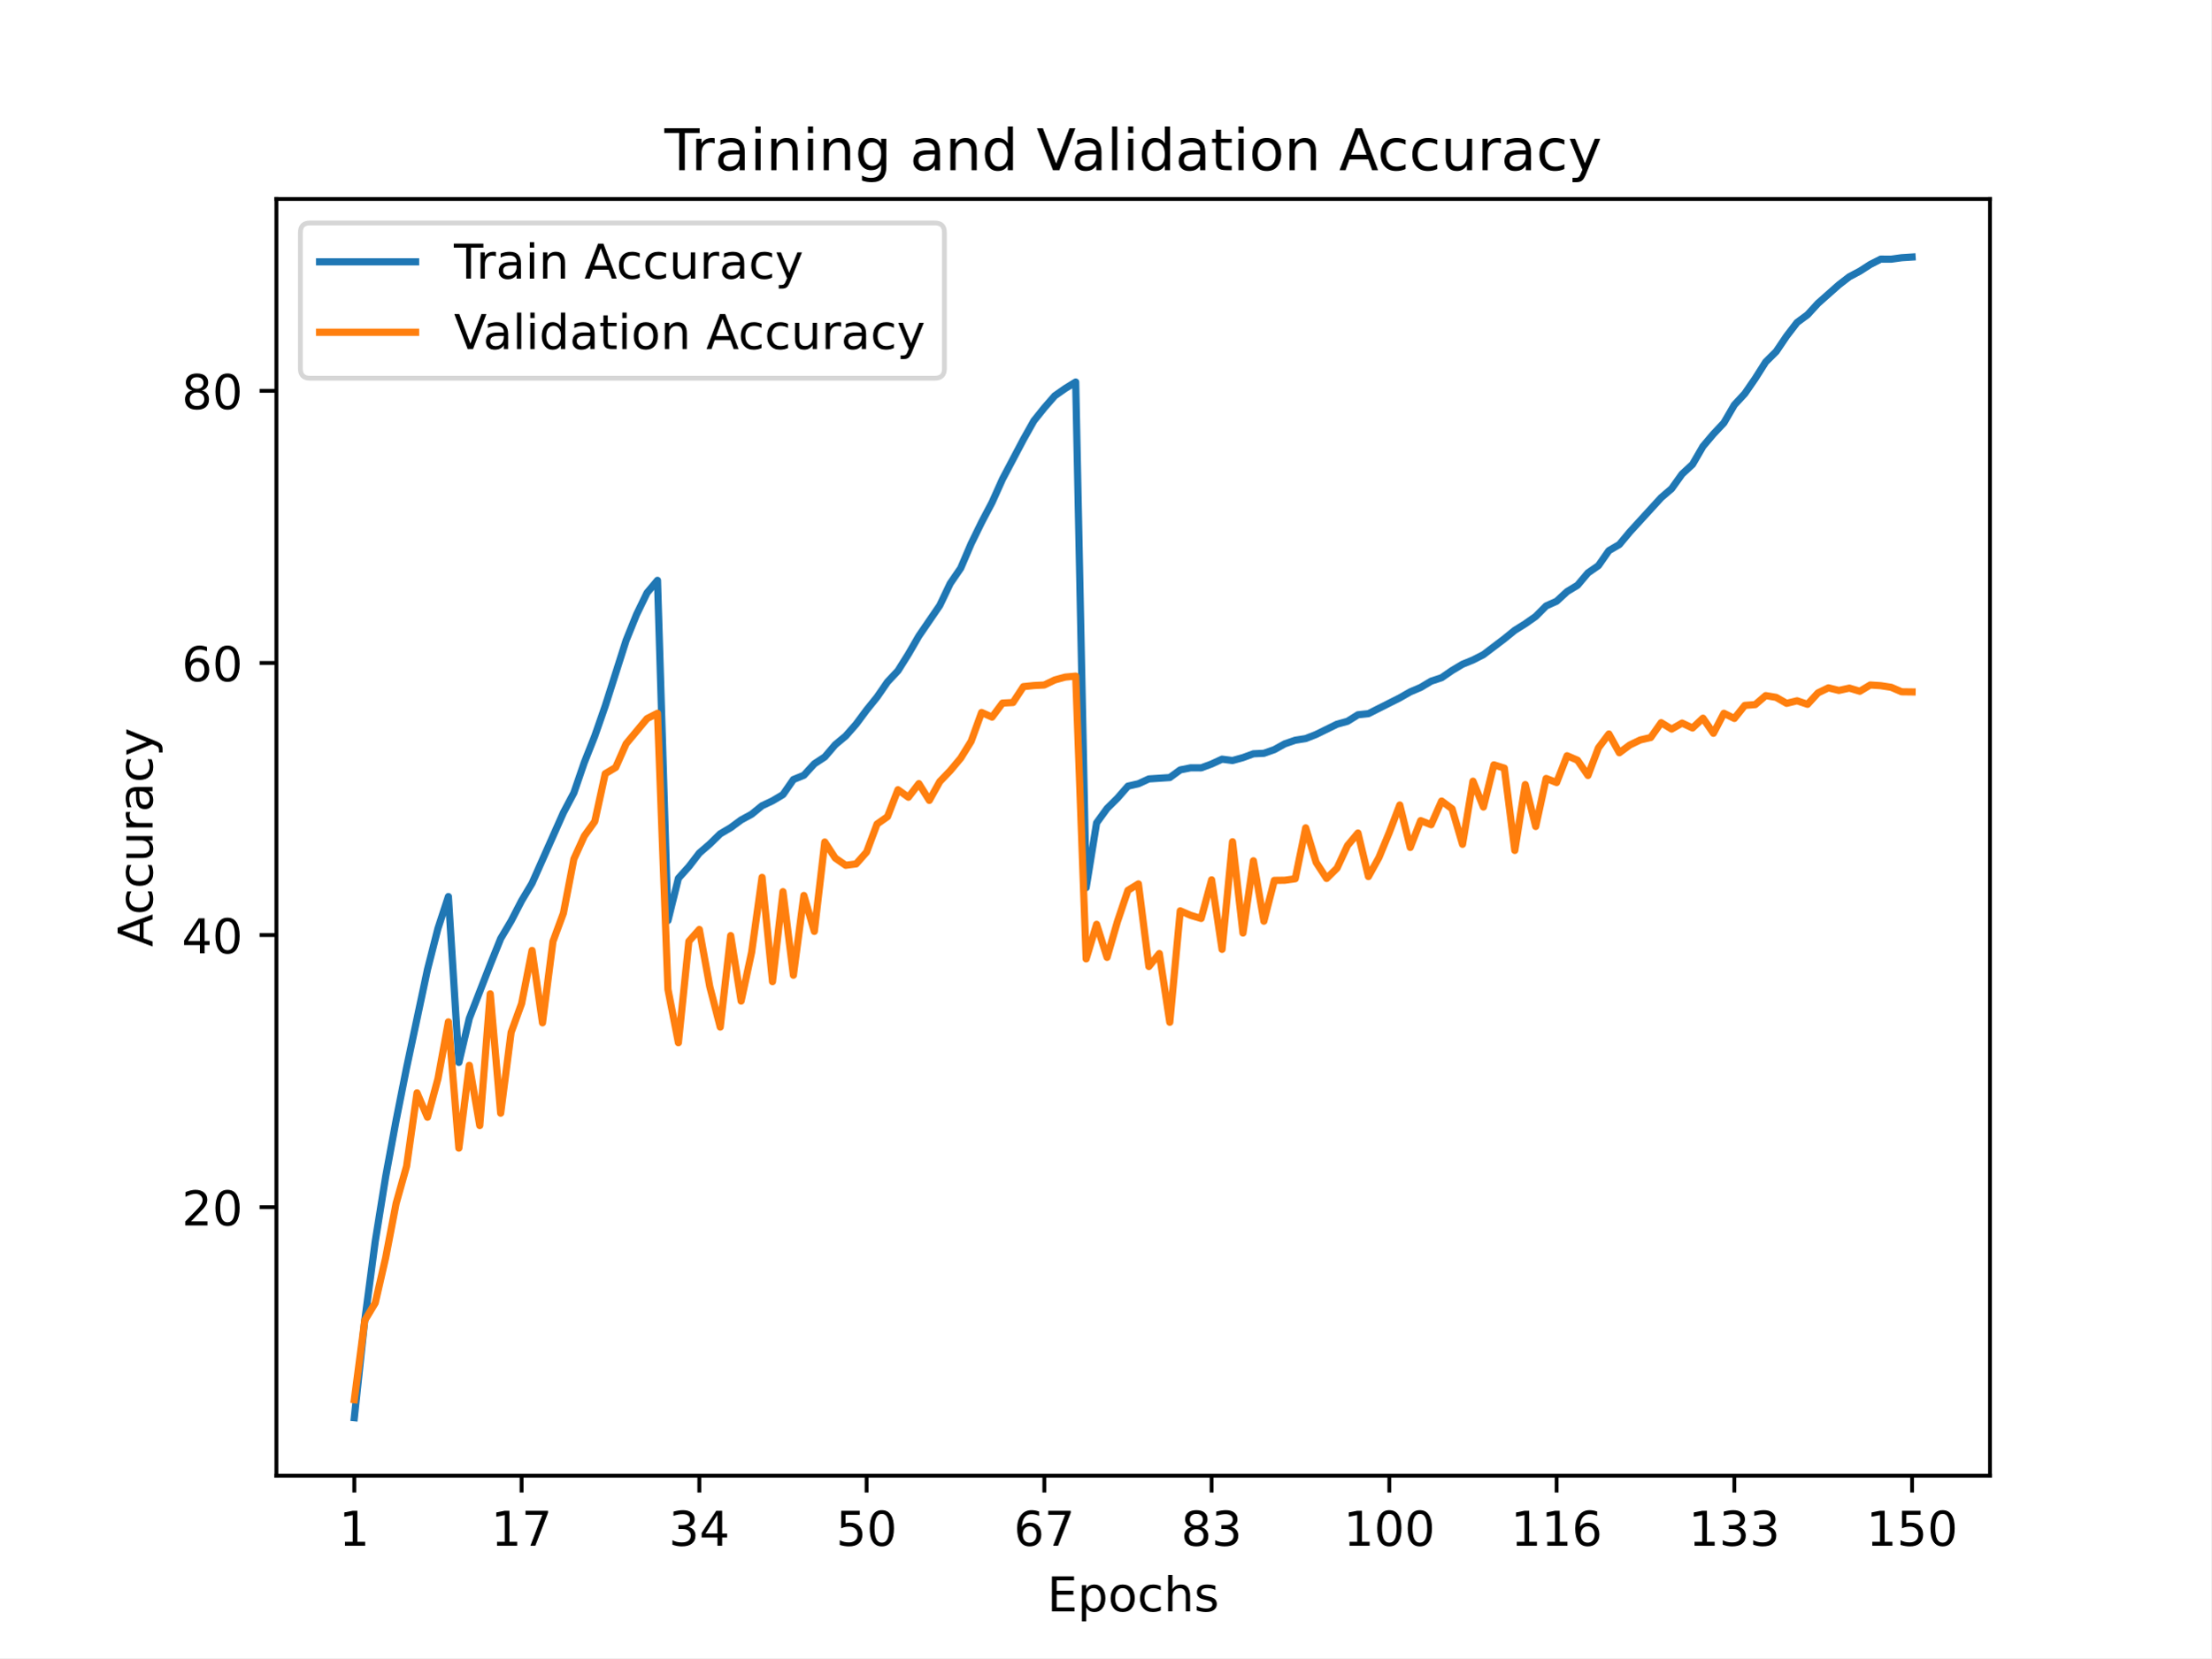
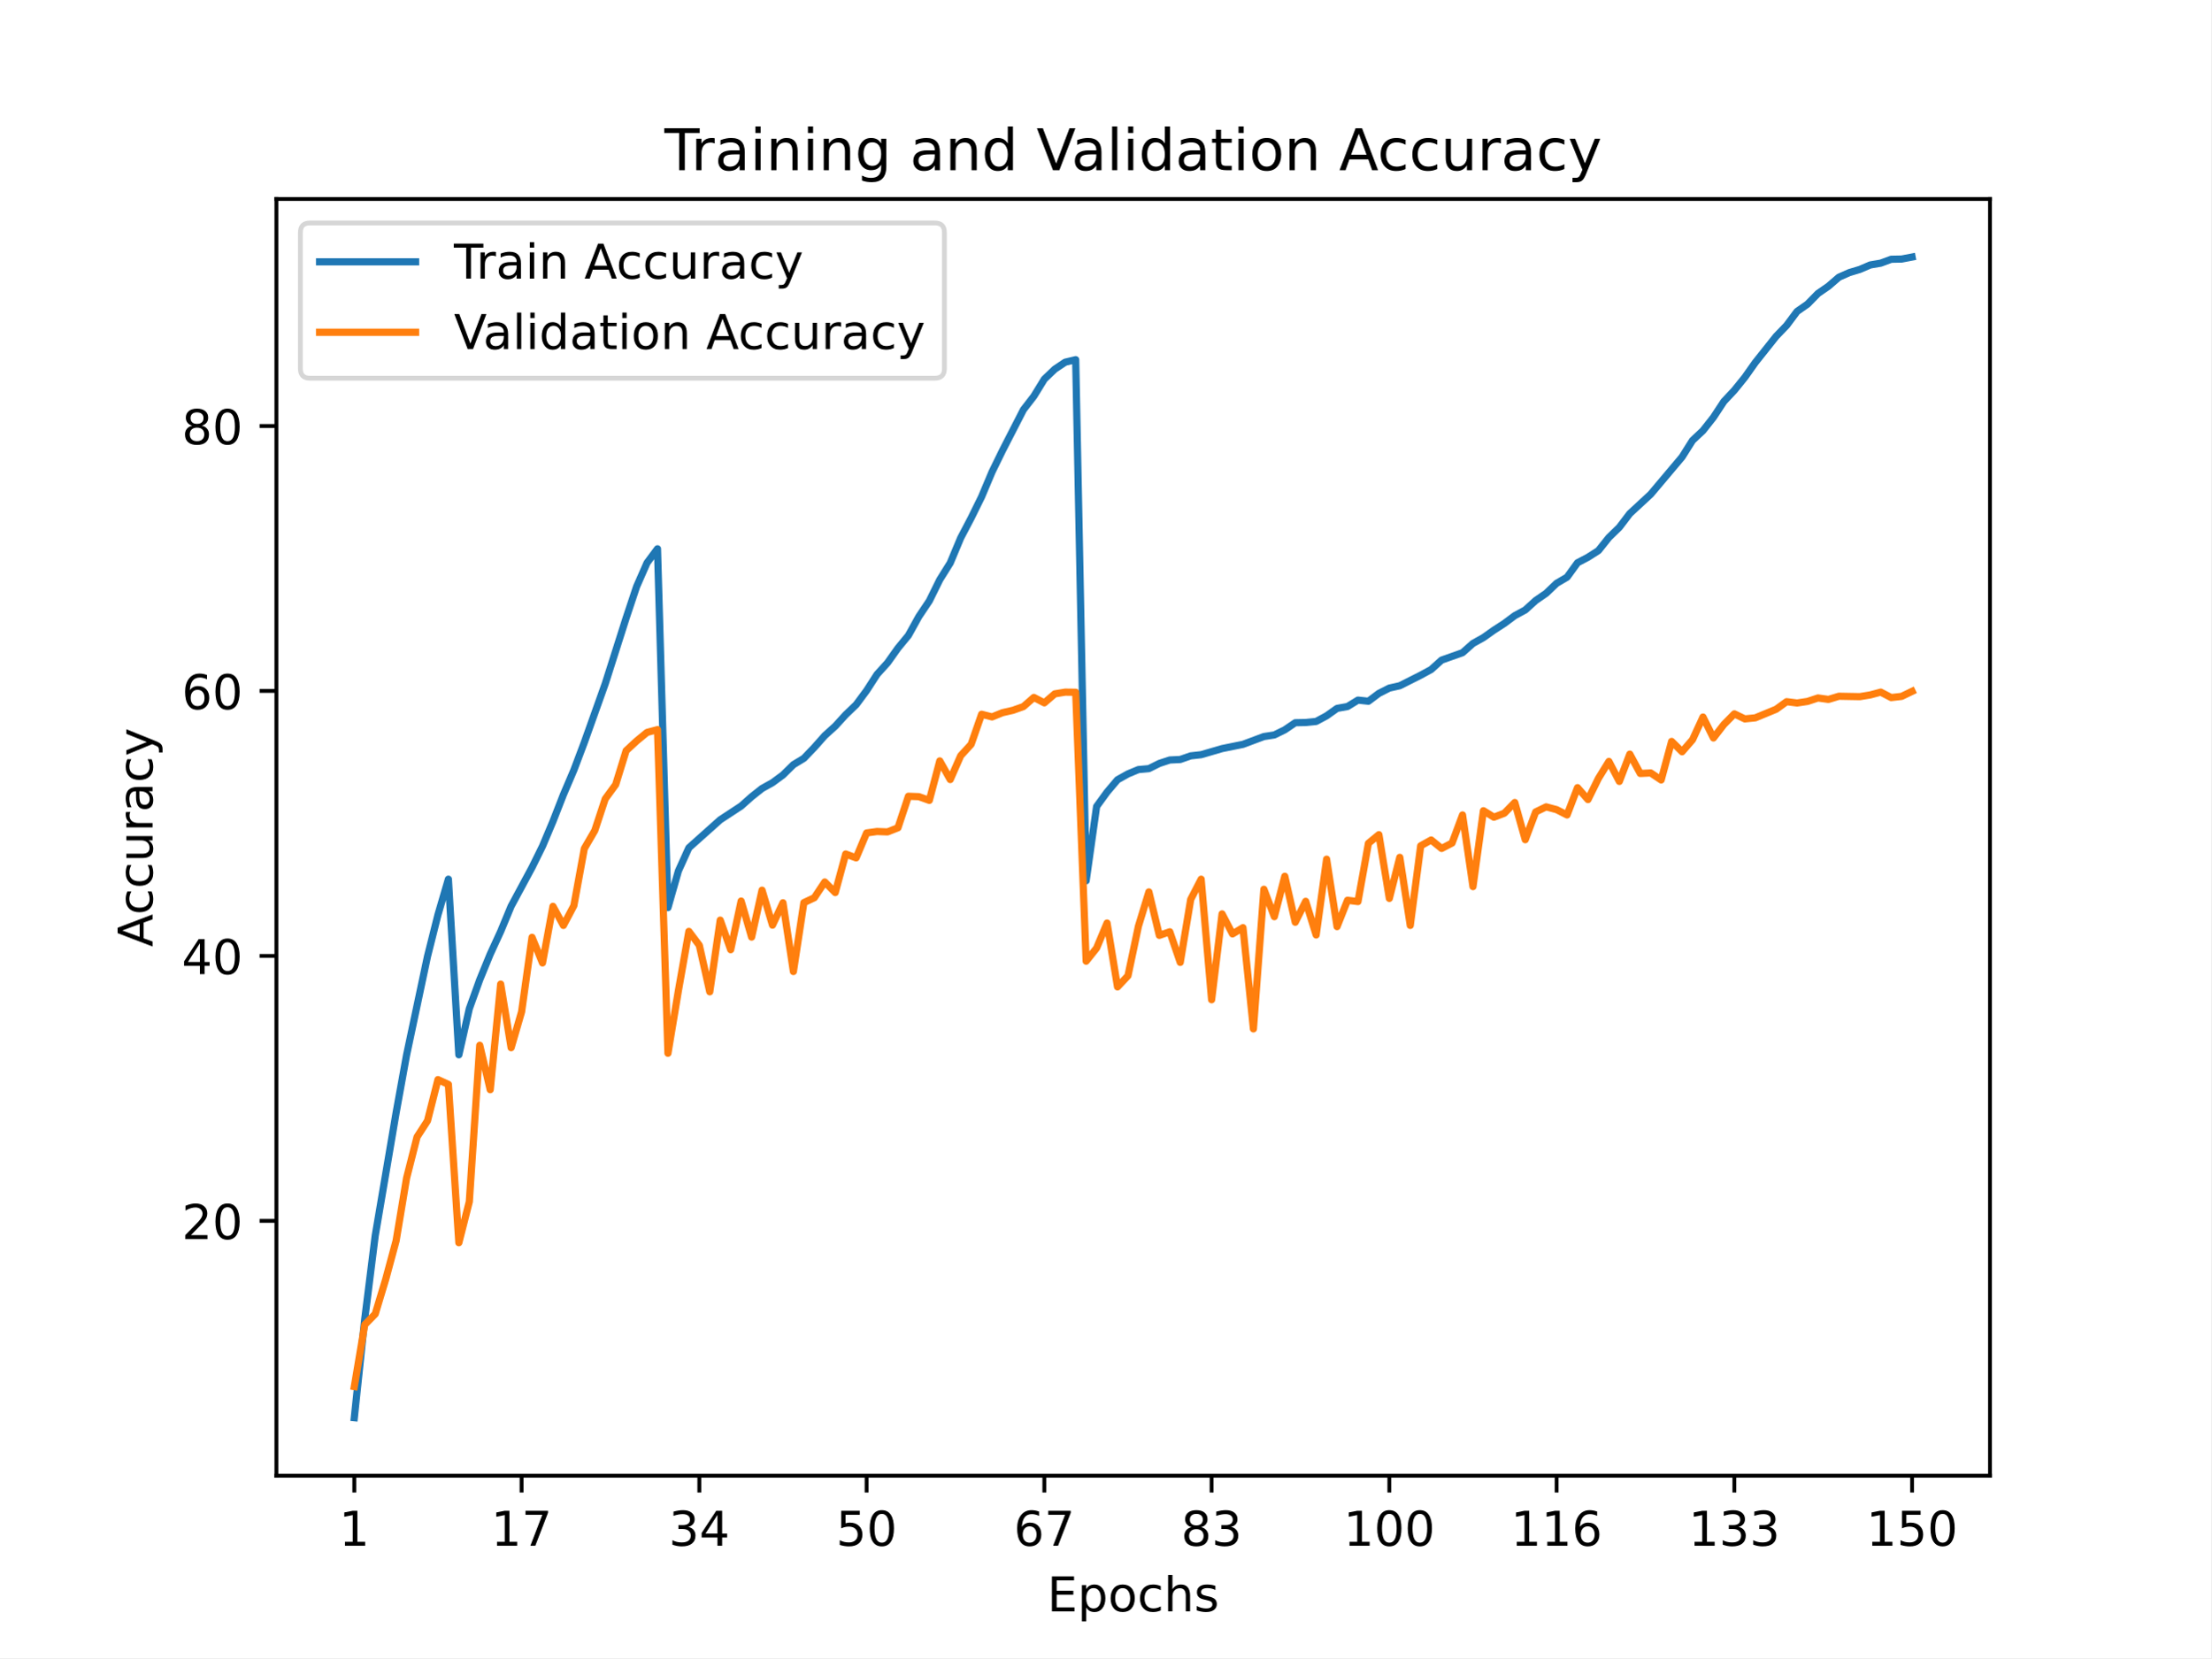
<svg xmlns="http://www.w3.org/2000/svg" xmlns:xlink="http://www.w3.org/1999/xlink" height="345.6pt" version="1.1" viewBox="0 0 460.8 345.6" width="460.8pt">
  <defs>
    <style type="text/css">*{stroke-linecap:butt;stroke-linejoin:round;}</style>
  </defs>
  <g id="figure_1">
    <g id="patch_1">
      <path d="M 0 345.6  L 460.8 345.6  L 460.8 0  L 0 0  z " style="fill:#ffffff;" />
    </g>
    <g id="axes_1">
      <g id="patch_2">
        <path d="M 57.6 307.584  L 414.72 307.584  L 414.72 41.472  L 57.6 41.472  z " style="fill:#ffffff;" />
      </g>
      <g id="matplotlib.axis_1">
        <g id="xtick_1">
          <g id="line2d_1">
            <defs>
-               <path d="M 0 0  L 0 3.5  " id="mef24070ea1" style="stroke:#000000;stroke-width:0.8;" />
+               <path d="M 0 0  L 0 3.5  " id="m34c722cada" style="stroke:#000000;stroke-width:0.8;" />
            </defs>
            <g>
-               <use style="stroke:#000000;stroke-width:0.8;" x="73.833" xlink:href="#mef24070ea1" y="307.584" />
+               <use style="stroke:#000000;stroke-width:0.8;" x="73.833" xlink:href="#m34c722cada" y="307.584" />
            </g>
          </g>
          <g id="text_1">
            <g transform="translate(70.65148 322.1824)scale(0.1 -0.1)">
              <defs>
                <path d="M 794 531  L 1825 531  L 1825 4091  L 703 3866  L 703 4441  L 1819 4666  L 2450 4666  L 2450 531  L 3481 531  L 3481 0  L 794 0  L 794 531  z " id="DejaVuSans-31" transform="scale(0.015625)" />
              </defs>
              <use xlink:href="#DejaVuSans-31" />
            </g>
          </g>
        </g>
        <g id="xtick_2">
          <g id="line2d_2">
            <g>
-               <use style="stroke:#000000;stroke-width:0.8;" x="108.695" xlink:href="#mef24070ea1" y="307.584" />
+               <use style="stroke:#000000;stroke-width:0.8;" x="108.695" xlink:href="#m34c722cada" y="307.584" />
            </g>
          </g>
          <g id="text_2">
            <g transform="translate(102.3325 322.1824)scale(0.1 -0.1)">
              <defs>
                <path d="M 525 4666  L 3525 4666  L 3525 4397  L 1831 0  L 1172 0  L 2766 4134  L 525 4134  L 525 4666  z " id="DejaVuSans-37" transform="scale(0.015625)" />
              </defs>
              <use xlink:href="#DejaVuSans-31" />
              <use x="63.623" xlink:href="#DejaVuSans-37" />
            </g>
          </g>
        </g>
        <g id="xtick_3">
          <g id="line2d_3">
            <g>
-               <use style="stroke:#000000;stroke-width:0.8;" x="145.736" xlink:href="#mef24070ea1" y="307.584" />
+               <use style="stroke:#000000;stroke-width:0.8;" x="145.736" xlink:href="#m34c722cada" y="307.584" />
            </g>
          </g>
          <g id="text_3">
            <g transform="translate(139.3736 322.1824)scale(0.1 -0.1)">
              <defs>
                <path d="M 2597 2516  Q 3050 2419 3304 2112  Q 3559 1806 3559 1356  Q 3559 666 3084 287  Q 2609 -91 1734 -91  Q 1441 -91 1130 -33  Q 819 25 488 141  L 488 750  Q 750 597 1062 519  Q 1375 441 1716 441  Q 2309 441 2620 675  Q 2931 909 2931 1356  Q 2931 1769 2642 2001  Q 2353 2234 1838 2234  L 1294 2234  L 1294 2753  L 1863 2753  Q 2328 2753 2575 2939  Q 2822 3125 2822 3475  Q 2822 3834 2567 4026  Q 2313 4219 1838 4219  Q 1578 4219 1281 4162  Q 984 4106 628 3988  L 628 4550  Q 988 4650 1302 4700  Q 1616 4750 1894 4750  Q 2613 4750 3031 4423  Q 3450 4097 3450 3541  Q 3450 3153 3228 2886  Q 3006 2619 2597 2516  z " id="DejaVuSans-33" transform="scale(0.015625)" />
                <path d="M 2419 4116  L 825 1625  L 2419 1625  L 2419 4116  z M 2253 4666  L 3047 4666  L 3047 1625  L 3713 1625  L 3713 1100  L 3047 1100  L 3047 0  L 2419 0  L 2419 1100  L 313 1100  L 313 1709  L 2253 4666  z " id="DejaVuSans-34" transform="scale(0.015625)" />
              </defs>
              <use xlink:href="#DejaVuSans-33" />
              <use x="63.623" xlink:href="#DejaVuSans-34" />
            </g>
          </g>
        </g>
        <g id="xtick_4">
          <g id="line2d_4">
            <g>
-               <use style="stroke:#000000;stroke-width:0.8;" x="180.598" xlink:href="#mef24070ea1" y="307.584" />
+               <use style="stroke:#000000;stroke-width:0.8;" x="180.598" xlink:href="#m34c722cada" y="307.584" />
            </g>
          </g>
          <g id="text_4">
            <g transform="translate(174.2358 322.1824)scale(0.1 -0.1)">
              <defs>
                <path d="M 691 4666  L 3169 4666  L 3169 4134  L 1269 4134  L 1269 2991  Q 1406 3038 1543 3061  Q 1681 3084 1819 3084  Q 2600 3084 3056 2656  Q 3513 2228 3513 1497  Q 3513 744 3044 326  Q 2575 -91 1722 -91  Q 1428 -91 1123 -41  Q 819 9 494 109  L 494 744  Q 775 591 1075 516  Q 1375 441 1709 441  Q 2250 441 2565 725  Q 2881 1009 2881 1497  Q 2881 1984 2565 2268  Q 2250 2553 1709 2553  Q 1456 2553 1204 2497  Q 953 2441 691 2322  L 691 4666  z " id="DejaVuSans-35" transform="scale(0.015625)" />
                <path d="M 2034 4250  Q 1547 4250 1301 3770  Q 1056 3291 1056 2328  Q 1056 1369 1301 889  Q 1547 409 2034 409  Q 2525 409 2770 889  Q 3016 1369 3016 2328  Q 3016 3291 2770 3770  Q 2525 4250 2034 4250  z M 2034 4750  Q 2819 4750 3233 4129  Q 3647 3509 3647 2328  Q 3647 1150 3233 529  Q 2819 -91 2034 -91  Q 1250 -91 836 529  Q 422 1150 422 2328  Q 422 3509 836 4129  Q 1250 4750 2034 4750  z " id="DejaVuSans-30" transform="scale(0.015625)" />
              </defs>
              <use xlink:href="#DejaVuSans-35" />
              <use x="63.623" xlink:href="#DejaVuSans-30" />
            </g>
          </g>
        </g>
        <g id="xtick_5">
          <g id="line2d_5">
            <g>
-               <use style="stroke:#000000;stroke-width:0.8;" x="217.639" xlink:href="#mef24070ea1" y="307.584" />
+               <use style="stroke:#000000;stroke-width:0.8;" x="217.639" xlink:href="#m34c722cada" y="307.584" />
            </g>
          </g>
          <g id="text_5">
            <g transform="translate(211.2769 322.1824)scale(0.1 -0.1)">
              <defs>
                <path d="M 2113 2584  Q 1688 2584 1439 2293  Q 1191 2003 1191 1497  Q 1191 994 1439 701  Q 1688 409 2113 409  Q 2538 409 2786 701  Q 3034 994 3034 1497  Q 3034 2003 2786 2293  Q 2538 2584 2113 2584  z M 3366 4563  L 3366 3988  Q 3128 4100 2886 4159  Q 2644 4219 2406 4219  Q 1781 4219 1451 3797  Q 1122 3375 1075 2522  Q 1259 2794 1537 2939  Q 1816 3084 2150 3084  Q 2853 3084 3261 2657  Q 3669 2231 3669 1497  Q 3669 778 3244 343  Q 2819 -91 2113 -91  Q 1303 -91 875 529  Q 447 1150 447 2328  Q 447 3434 972 4092  Q 1497 4750 2381 4750  Q 2619 4750 2861 4703  Q 3103 4656 3366 4563  z " id="DejaVuSans-36" transform="scale(0.015625)" />
              </defs>
              <use xlink:href="#DejaVuSans-36" />
              <use x="63.623" xlink:href="#DejaVuSans-37" />
            </g>
          </g>
        </g>
        <g id="xtick_6">
          <g id="line2d_6">
            <g>
-               <use style="stroke:#000000;stroke-width:0.8;" x="252.502" xlink:href="#mef24070ea1" y="307.584" />
+               <use style="stroke:#000000;stroke-width:0.8;" x="252.502" xlink:href="#m34c722cada" y="307.584" />
            </g>
          </g>
          <g id="text_6">
            <g transform="translate(246.1392 322.1824)scale(0.1 -0.1)">
              <defs>
                <path d="M 2034 2216  Q 1584 2216 1326 1975  Q 1069 1734 1069 1313  Q 1069 891 1326 650  Q 1584 409 2034 409  Q 2484 409 2743 651  Q 3003 894 3003 1313  Q 3003 1734 2745 1975  Q 2488 2216 2034 2216  z M 1403 2484  Q 997 2584 770 2862  Q 544 3141 544 3541  Q 544 4100 942 4425  Q 1341 4750 2034 4750  Q 2731 4750 3128 4425  Q 3525 4100 3525 3541  Q 3525 3141 3298 2862  Q 3072 2584 2669 2484  Q 3125 2378 3379 2068  Q 3634 1759 3634 1313  Q 3634 634 3220 271  Q 2806 -91 2034 -91  Q 1263 -91 848 271  Q 434 634 434 1313  Q 434 1759 690 2068  Q 947 2378 1403 2484  z M 1172 3481  Q 1172 3119 1398 2916  Q 1625 2713 2034 2713  Q 2441 2713 2670 2916  Q 2900 3119 2900 3481  Q 2900 3844 2670 4047  Q 2441 4250 2034 4250  Q 1625 4250 1398 4047  Q 1172 3844 1172 3481  z " id="DejaVuSans-38" transform="scale(0.015625)" />
              </defs>
              <use xlink:href="#DejaVuSans-38" />
              <use x="63.623" xlink:href="#DejaVuSans-33" />
            </g>
          </g>
        </g>
        <g id="xtick_7">
          <g id="line2d_7">
            <g>
-               <use style="stroke:#000000;stroke-width:0.8;" x="289.543" xlink:href="#mef24070ea1" y="307.584" />
+               <use style="stroke:#000000;stroke-width:0.8;" x="289.543" xlink:href="#m34c722cada" y="307.584" />
            </g>
          </g>
          <g id="text_7">
            <g transform="translate(279.999 322.1824)scale(0.1 -0.1)">
              <use xlink:href="#DejaVuSans-31" />
              <use x="63.623" xlink:href="#DejaVuSans-30" />
              <use x="127.246" xlink:href="#DejaVuSans-30" />
            </g>
          </g>
        </g>
        <g id="xtick_8">
          <g id="line2d_8">
            <g>
-               <use style="stroke:#000000;stroke-width:0.8;" x="324.405" xlink:href="#mef24070ea1" y="307.584" />
+               <use style="stroke:#000000;stroke-width:0.8;" x="324.405" xlink:href="#m34c722cada" y="307.584" />
            </g>
          </g>
          <g id="text_8">
            <g transform="translate(314.8613 322.1824)scale(0.1 -0.1)">
              <use xlink:href="#DejaVuSans-31" />
              <use x="63.623" xlink:href="#DejaVuSans-31" />
              <use x="127.246" xlink:href="#DejaVuSans-36" />
            </g>
          </g>
        </g>
        <g id="xtick_9">
          <g id="line2d_9">
            <g>
-               <use style="stroke:#000000;stroke-width:0.8;" x="361.446" xlink:href="#mef24070ea1" y="307.584" />
+               <use style="stroke:#000000;stroke-width:0.8;" x="361.446" xlink:href="#m34c722cada" y="307.584" />
            </g>
          </g>
          <g id="text_9">
            <g transform="translate(351.9024 322.1824)scale(0.1 -0.1)">
              <use xlink:href="#DejaVuSans-31" />
              <use x="63.623" xlink:href="#DejaVuSans-33" />
              <use x="127.246" xlink:href="#DejaVuSans-33" />
            </g>
          </g>
        </g>
        <g id="xtick_10">
          <g id="line2d_10">
            <g>
-               <use style="stroke:#000000;stroke-width:0.8;" x="398.487" xlink:href="#mef24070ea1" y="307.584" />
+               <use style="stroke:#000000;stroke-width:0.8;" x="398.487" xlink:href="#m34c722cada" y="307.584" />
            </g>
          </g>
          <g id="text_10">
            <g transform="translate(388.9435 322.1824)scale(0.1 -0.1)">
              <use xlink:href="#DejaVuSans-31" />
              <use x="63.623" xlink:href="#DejaVuSans-35" />
              <use x="127.246" xlink:href="#DejaVuSans-30" />
            </g>
          </g>
        </g>
        <g id="text_11">
          <g transform="translate(218.2444 335.8606)scale(0.1 -0.1)">
            <defs>
              <path d="M 628 4666  L 3578 4666  L 3578 4134  L 1259 4134  L 1259 2753  L 3481 2753  L 3481 2222  L 1259 2222  L 1259 531  L 3634 531  L 3634 0  L 628 0  L 628 4666  z " id="DejaVuSans-45" transform="scale(0.015625)" />
              <path d="M 1159 525  L 1159 -1331  L 581 -1331  L 581 3500  L 1159 3500  L 1159 2969  Q 1341 3281 1617 3432  Q 1894 3584 2278 3584  Q 2916 3584 3314 3078  Q 3713 2572 3713 1747  Q 3713 922 3314 415  Q 2916 -91 2278 -91  Q 1894 -91 1617 61  Q 1341 213 1159 525  z M 3116 1747  Q 3116 2381 2855 2742  Q 2594 3103 2138 3103  Q 1681 3103 1420 2742  Q 1159 2381 1159 1747  Q 1159 1113 1420 752  Q 1681 391 2138 391  Q 2594 391 2855 752  Q 3116 1113 3116 1747  z " id="DejaVuSans-70" transform="scale(0.015625)" />
              <path d="M 1959 3097  Q 1497 3097 1228 2736  Q 959 2375 959 1747  Q 959 1119 1226 758  Q 1494 397 1959 397  Q 2419 397 2687 759  Q 2956 1122 2956 1747  Q 2956 2369 2687 2733  Q 2419 3097 1959 3097  z M 1959 3584  Q 2709 3584 3137 3096  Q 3566 2609 3566 1747  Q 3566 888 3137 398  Q 2709 -91 1959 -91  Q 1206 -91 779 398  Q 353 888 353 1747  Q 353 2609 779 3096  Q 1206 3584 1959 3584  z " id="DejaVuSans-6f" transform="scale(0.015625)" />
              <path d="M 3122 3366  L 3122 2828  Q 2878 2963 2633 3030  Q 2388 3097 2138 3097  Q 1578 3097 1268 2742  Q 959 2388 959 1747  Q 959 1106 1268 751  Q 1578 397 2138 397  Q 2388 397 2633 464  Q 2878 531 3122 666  L 3122 134  Q 2881 22 2623 -34  Q 2366 -91 2075 -91  Q 1284 -91 818 406  Q 353 903 353 1747  Q 353 2603 823 3093  Q 1294 3584 2113 3584  Q 2378 3584 2631 3529  Q 2884 3475 3122 3366  z " id="DejaVuSans-63" transform="scale(0.015625)" />
              <path d="M 3513 2113  L 3513 0  L 2938 0  L 2938 2094  Q 2938 2591 2744 2837  Q 2550 3084 2163 3084  Q 1697 3084 1428 2787  Q 1159 2491 1159 1978  L 1159 0  L 581 0  L 581 4863  L 1159 4863  L 1159 2956  Q 1366 3272 1645 3428  Q 1925 3584 2291 3584  Q 2894 3584 3203 3211  Q 3513 2838 3513 2113  z " id="DejaVuSans-68" transform="scale(0.015625)" />
              <path d="M 2834 3397  L 2834 2853  Q 2591 2978 2328 3040  Q 2066 3103 1784 3103  Q 1356 3103 1142 2972  Q 928 2841 928 2578  Q 928 2378 1081 2264  Q 1234 2150 1697 2047  L 1894 2003  Q 2506 1872 2764 1633  Q 3022 1394 3022 966  Q 3022 478 2636 193  Q 2250 -91 1575 -91  Q 1294 -91 989 -36  Q 684 19 347 128  L 347 722  Q 666 556 975 473  Q 1284 391 1588 391  Q 1994 391 2212 530  Q 2431 669 2431 922  Q 2431 1156 2273 1281  Q 2116 1406 1581 1522  L 1381 1569  Q 847 1681 609 1914  Q 372 2147 372 2553  Q 372 3047 722 3315  Q 1072 3584 1716 3584  Q 2034 3584 2315 3537  Q 2597 3491 2834 3397  z " id="DejaVuSans-73" transform="scale(0.015625)" />
            </defs>
            <use xlink:href="#DejaVuSans-45" />
            <use x="63.184" xlink:href="#DejaVuSans-70" />
            <use x="126.66" xlink:href="#DejaVuSans-6f" />
            <use x="187.842" xlink:href="#DejaVuSans-63" />
            <use x="242.822" xlink:href="#DejaVuSans-68" />
            <use x="306.201" xlink:href="#DejaVuSans-73" />
          </g>
        </g>
      </g>
      <g id="matplotlib.axis_2">
        <g id="ytick_1">
          <g id="line2d_11">
            <defs>
-               <path d="M 0 0  L -3.5 0  " id="m9454ed2792" style="stroke:#000000;stroke-width:0.8;" />
+               <path d="M 0 0  L -3.5 0  " id="me82fb5a60b" style="stroke:#000000;stroke-width:0.8;" />
            </defs>
            <g>
-               <use style="stroke:#000000;stroke-width:0.8;" x="57.6" xlink:href="#m9454ed2792" y="251.618" />
+               <use style="stroke:#000000;stroke-width:0.8;" x="57.6" xlink:href="#me82fb5a60b" y="254.464" />
            </g>
          </g>
          <g id="text_12">
-             <g transform="translate(37.875 255.417)scale(0.1 -0.1)">
+             <g transform="translate(37.875 258.2631)scale(0.1 -0.1)">
              <defs>
                <path d="M 1228 531  L 3431 531  L 3431 0  L 469 0  L 469 531  Q 828 903 1448 1529  Q 2069 2156 2228 2338  Q 2531 2678 2651 2914  Q 2772 3150 2772 3378  Q 2772 3750 2511 3984  Q 2250 4219 1831 4219  Q 1534 4219 1204 4116  Q 875 4013 500 3803  L 500 4441  Q 881 4594 1212 4672  Q 1544 4750 1819 4750  Q 2544 4750 2975 4387  Q 3406 4025 3406 3419  Q 3406 3131 3298 2873  Q 3191 2616 2906 2266  Q 2828 2175 2409 1742  Q 1991 1309 1228 531  z " id="DejaVuSans-32" transform="scale(0.015625)" />
              </defs>
              <use xlink:href="#DejaVuSans-32" />
              <use x="63.623" xlink:href="#DejaVuSans-30" />
            </g>
          </g>
        </g>
        <g id="ytick_2">
          <g id="line2d_12">
            <g>
-               <use style="stroke:#000000;stroke-width:0.8;" x="57.6" xlink:href="#m9454ed2792" y="194.898" />
+               <use style="stroke:#000000;stroke-width:0.8;" x="57.6" xlink:href="#me82fb5a60b" y="199.239" />
            </g>
          </g>
          <g id="text_13">
-             <g transform="translate(37.875 198.6968)scale(0.1 -0.1)">
+             <g transform="translate(37.875 203.0378)scale(0.1 -0.1)">
              <use xlink:href="#DejaVuSans-34" />
              <use x="63.623" xlink:href="#DejaVuSans-30" />
            </g>
          </g>
        </g>
        <g id="ytick_3">
          <g id="line2d_13">
            <g>
-               <use style="stroke:#000000;stroke-width:0.8;" x="57.6" xlink:href="#m9454ed2792" y="138.177" />
+               <use style="stroke:#000000;stroke-width:0.8;" x="57.6" xlink:href="#me82fb5a60b" y="144.013" />
            </g>
          </g>
          <g id="text_14">
-             <g transform="translate(37.875 141.9767)scale(0.1 -0.1)">
+             <g transform="translate(37.875 147.8125)scale(0.1 -0.1)">
              <use xlink:href="#DejaVuSans-36" />
              <use x="63.623" xlink:href="#DejaVuSans-30" />
            </g>
          </g>
        </g>
        <g id="ytick_4">
          <g id="line2d_14">
            <g>
-               <use style="stroke:#000000;stroke-width:0.8;" x="57.6" xlink:href="#m9454ed2792" y="81.457" />
+               <use style="stroke:#000000;stroke-width:0.8;" x="57.6" xlink:href="#me82fb5a60b" y="88.788" />
            </g>
          </g>
          <g id="text_15">
-             <g transform="translate(37.875 85.25652)scale(0.1 -0.1)">
+             <g transform="translate(37.875 92.58716)scale(0.1 -0.1)">
              <use xlink:href="#DejaVuSans-38" />
              <use x="63.623" xlink:href="#DejaVuSans-30" />
            </g>
          </g>
        </g>
        <g id="text_16">
          <g transform="translate(31.79531 197.3561)rotate(-90)scale(0.1 -0.1)">
            <defs>
              <path d="M 2188 4044  L 1331 1722  L 3047 1722  L 2188 4044  z M 1831 4666  L 2547 4666  L 4325 0  L 3669 0  L 3244 1197  L 1141 1197  L 716 0  L 50 0  L 1831 4666  z " id="DejaVuSans-41" transform="scale(0.015625)" />
              <path d="M 544 1381  L 544 3500  L 1119 3500  L 1119 1403  Q 1119 906 1312 657  Q 1506 409 1894 409  Q 2359 409 2629 706  Q 2900 1003 2900 1516  L 2900 3500  L 3475 3500  L 3475 0  L 2900 0  L 2900 538  Q 2691 219 2414 64  Q 2138 -91 1772 -91  Q 1169 -91 856 284  Q 544 659 544 1381  z M 1991 3584  L 1991 3584  z " id="DejaVuSans-75" transform="scale(0.015625)" />
              <path d="M 2631 2963  Q 2534 3019 2420 3045  Q 2306 3072 2169 3072  Q 1681 3072 1420 2755  Q 1159 2438 1159 1844  L 1159 0  L 581 0  L 581 3500  L 1159 3500  L 1159 2956  Q 1341 3275 1631 3429  Q 1922 3584 2338 3584  Q 2397 3584 2469 3576  Q 2541 3569 2628 3553  L 2631 2963  z " id="DejaVuSans-72" transform="scale(0.015625)" />
              <path d="M 2194 1759  Q 1497 1759 1228 1600  Q 959 1441 959 1056  Q 959 750 1161 570  Q 1363 391 1709 391  Q 2188 391 2477 730  Q 2766 1069 2766 1631  L 2766 1759  L 2194 1759  z M 3341 1997  L 3341 0  L 2766 0  L 2766 531  Q 2569 213 2275 61  Q 1981 -91 1556 -91  Q 1019 -91 701 211  Q 384 513 384 1019  Q 384 1609 779 1909  Q 1175 2209 1959 2209  L 2766 2209  L 2766 2266  Q 2766 2663 2505 2880  Q 2244 3097 1772 3097  Q 1472 3097 1187 3025  Q 903 2953 641 2809  L 641 3341  Q 956 3463 1253 3523  Q 1550 3584 1831 3584  Q 2591 3584 2966 3190  Q 3341 2797 3341 1997  z " id="DejaVuSans-61" transform="scale(0.015625)" />
              <path d="M 2059 -325  Q 1816 -950 1584 -1140  Q 1353 -1331 966 -1331  L 506 -1331  L 506 -850  L 844 -850  Q 1081 -850 1212 -737  Q 1344 -625 1503 -206  L 1606 56  L 191 3500  L 800 3500  L 1894 763  L 2988 3500  L 3597 3500  L 2059 -325  z " id="DejaVuSans-79" transform="scale(0.015625)" />
            </defs>
            <use xlink:href="#DejaVuSans-41" />
            <use x="66.658" xlink:href="#DejaVuSans-63" />
            <use x="121.639" xlink:href="#DejaVuSans-63" />
            <use x="176.619" xlink:href="#DejaVuSans-75" />
            <use x="239.998" xlink:href="#DejaVuSans-72" />
            <use x="281.111" xlink:href="#DejaVuSans-61" />
            <use x="342.391" xlink:href="#DejaVuSans-63" />
            <use x="397.371" xlink:href="#DejaVuSans-79" />
          </g>
        </g>
      </g>
      <g id="line2d_15">
-         <path clip-path="url(#p372cc66bd6)" d="M 73.833 295.488  L 76.012 275.205  L 78.191 258.756  L 80.369 245.245  L 82.548 233.501  L 84.727 222.535  L 89.085 202.059  L 91.264 193.519  L 93.443 186.877  L 95.622 221.454  L 97.801 212.26  L 102.158 201.057  L 104.337 195.635  L 106.516 191.96  L 108.695 187.745  L 110.874 184.101  L 117.411 169.385  L 119.589 165.259  L 121.768 158.914  L 123.947 153.413  L 126.126 147.153  L 130.484 133.467  L 132.663 128.067  L 134.842 123.564  L 137.021 120.96  L 139.199 191.872  L 141.378 183.063  L 143.557 180.635  L 145.736 177.805  L 147.915 175.925  L 150.094 173.792  L 152.273 172.513  L 154.452 170.902  L 156.631 169.717  L 158.809 167.944  L 160.988 166.918  L 163.167 165.624  L 165.346 162.479  L 167.525 161.592  L 169.704 159.204  L 171.883 157.769  L 174.062 155.222  L 176.241 153.407  L 178.419 150.928  L 180.598 147.99  L 182.777 145.293  L 184.956 142.134  L 187.135 139.808  L 189.314 136.331  L 191.493 132.559  L 195.851 126.187  L 198.029 121.612  L 200.208 118.425  L 202.387 113.326  L 204.566 108.856  L 206.745 104.718  L 208.924 99.86  L 213.282 91.59  L 215.461 87.711  L 217.639 84.994  L 219.818 82.492  L 221.997 80.967  L 224.176 79.625  L 226.355 185.023  L 228.534 171.518  L 230.713 168.509  L 232.892 166.35  L 235.071 163.855  L 237.249 163.356  L 239.428 162.352  L 243.786 162.065  L 245.965 160.471  L 248.144 160.035  L 250.323 160.046  L 252.502 159.238  L 254.681 158.234  L 256.859 158.514  L 259.038 157.908  L 261.217 157.111  L 263.396 157.009  L 265.575 156.243  L 267.754 155.038  L 269.933 154.286  L 272.112 153.937  L 274.291 153.078  L 278.648 150.94  L 280.827 150.338  L 283.006 148.98  L 285.185 148.747  L 289.543 146.549  L 291.722 145.452  L 293.901 144.204  L 296.079 143.279  L 298.258 141.975  L 300.437 141.252  L 302.616 139.749  L 304.795 138.447  L 306.974 137.559  L 309.153 136.448  L 313.511 133.138  L 315.689 131.371  L 317.868 130.01  L 320.047 128.481  L 322.226 126.289  L 324.405 125.313  L 326.584 123.303  L 328.763 121.981  L 330.942 119.4  L 333.121 117.891  L 335.299 114.766  L 337.478 113.493  L 339.657 110.875  L 346.194 103.72  L 348.373 101.854  L 350.552 98.805  L 352.731 96.789  L 354.909 93.031  L 357.088 90.45  L 359.267 88.136  L 361.446 84.395  L 363.625 82.039  L 365.804 78.877  L 367.983 75.436  L 370.162 73.27  L 372.341 70.042  L 374.519 67.209  L 376.698 65.598  L 378.877 63.219  L 383.235 59.356  L 385.414 57.677  L 387.593 56.52  L 389.772 55.119  L 391.951 54.01  L 394.129 54.019  L 396.308 53.71  L 398.487 53.568  L 398.487 53.568  " style="fill:none;stroke:#1f77b4;stroke-linecap:square;stroke-width:1.5;" />
+         <path clip-path="url(#pb092eee9a8)" d="M 73.833 295.488  L 76.012 274.894  L 78.191 257.548  L 82.548 231.918  L 84.727 219.896  L 89.085 199.349  L 91.264 190.676  L 93.443 183.248  L 95.622 219.854  L 97.801 210.239  L 99.979 204.195  L 102.158 198.874  L 104.337 194.136  L 106.516 188.884  L 110.874 180.793  L 113.053 176.375  L 115.232 171.201  L 117.411 165.626  L 119.589 160.52  L 121.768 154.741  L 126.126 142.517  L 130.484 128.815  L 132.663 122.274  L 134.842 117.312  L 137.021 114.382  L 139.199 189.177  L 141.378 181.531  L 143.557 176.709  L 150.094 170.867  L 154.452 168.006  L 156.631 166.067  L 158.809 164.342  L 160.988 163.132  L 163.167 161.525  L 165.346 159.382  L 167.525 158.06  L 169.704 155.785  L 171.883 153.327  L 174.062 151.358  L 176.241 148.967  L 178.419 146.882  L 180.598 143.941  L 182.777 140.562  L 184.956 138.157  L 187.135 135.086  L 189.314 132.438  L 191.493 128.5  L 193.672 125.245  L 195.851 120.827  L 198.029 117.334  L 200.208 112.118  L 202.387 107.968  L 204.566 103.539  L 206.745 98.358  L 208.924 93.896  L 213.282 85.4  L 215.461 82.578  L 217.639 79.03  L 219.818 76.945  L 221.997 75.487  L 224.176 74.965  L 226.355 183.579  L 228.534 168.1  L 230.713 165.098  L 232.892 162.522  L 235.071 161.307  L 237.249 160.401  L 239.428 160.208  L 241.607 159.123  L 243.786 158.405  L 245.965 158.3  L 248.144 157.543  L 250.323 157.3  L 254.681 156.03  L 259.038 155.144  L 263.396 153.52  L 265.575 153.183  L 267.754 152.115  L 269.933 150.638  L 272.112 150.593  L 274.291 150.37  L 276.469 149.196  L 278.648 147.65  L 280.827 147.258  L 283.006 145.924  L 285.185 146.156  L 287.364 144.521  L 289.543 143.417  L 291.722 142.925  L 296.079 140.73  L 298.258 139.546  L 300.437 137.58  L 304.795 136.041  L 306.974 134.106  L 309.153 132.891  L 311.332 131.345  L 313.511 129.936  L 315.689 128.315  L 317.868 127.136  L 320.047 125.159  L 322.226 123.657  L 324.405 121.575  L 326.584 120.3  L 328.763 117.29  L 330.942 116.147  L 333.121 114.755  L 335.299 112.024  L 337.478 109.906  L 339.657 107.043  L 344.015 103.008  L 350.552 95.249  L 352.731 91.792  L 354.909 89.749  L 357.088 86.982  L 359.267 83.671  L 361.446 81.346  L 363.625 78.651  L 365.804 75.57  L 370.162 70.089  L 372.341 67.827  L 374.519 64.909  L 376.698 63.387  L 378.877 61.161  L 381.056 59.657  L 383.235 57.779  L 385.414 56.812  L 387.593 56.155  L 389.772 55.219  L 391.951 54.844  L 394.129 54.035  L 396.308 53.99  L 398.487 53.568  L 398.487 53.568  " style="fill:none;stroke:#1f77b4;stroke-linecap:square;stroke-width:1.5;" />
      </g>
      <g id="line2d_16">
-         <path clip-path="url(#p372cc66bd6)" d="M 73.833 291.747  L 76.012 275.213  L 78.191 271.583  L 80.369 262.139  L 82.548 250.824  L 84.727 243.081  L 86.906 227.795  L 89.085 232.872  L 91.264 224.846  L 93.443 212.991  L 95.622 239.31  L 97.801 222.038  L 99.979 234.602  L 102.158 207.149  L 104.337 232.021  L 106.516 215.175  L 108.695 209.191  L 110.874 198.102  L 113.053 213.19  L 115.232 196.231  L 117.411 190.332  L 119.589 179.044  L 121.768 174.251  L 123.947 171.217  L 126.126 161.263  L 128.305 159.958  L 130.484 155.023  L 134.842 149.777  L 137.021 148.671  L 139.199 206.213  L 141.378 217.33  L 143.557 196.202  L 145.736 193.735  L 147.915 205.646  L 150.094 214.069  L 152.273 195.011  L 154.452 208.652  L 156.631 198.499  L 158.809 182.873  L 160.988 204.597  L 163.167 185.851  L 165.346 203.264  L 167.525 186.645  L 169.704 194.132  L 171.883 175.499  L 174.062 178.846  L 176.241 180.349  L 178.419 180.065  L 180.598 177.598  L 182.777 171.756  L 184.956 170.224  L 187.135 164.609  L 189.314 166.169  L 191.493 163.333  L 193.672 166.821  L 195.851 162.907  L 198.029 160.639  L 200.208 158.03  L 202.387 154.513  L 204.566 148.501  L 206.745 149.465  L 208.924 146.544  L 211.103 146.43  L 213.282 143.112  L 215.461 142.885  L 217.639 142.772  L 219.818 141.722  L 221.997 141.127  L 224.176 140.928  L 226.355 199.861  L 228.534 192.657  L 230.713 199.549  L 232.892 192.033  L 235.071 185.567  L 237.249 184.234  L 239.428 201.449  L 241.607 198.755  L 243.786 213.076  L 245.965 189.85  L 248.144 190.785  L 250.323 191.438  L 252.502 183.383  L 254.681 197.875  L 256.859 175.443  L 259.038 194.472  L 261.217 179.413  L 263.396 192.005  L 265.575 183.497  L 267.754 183.469  L 269.933 183.157  L 272.112 172.55  L 274.291 179.753  L 276.469 183.1  L 278.648 180.944  L 280.827 176.237  L 283.006 173.628  L 285.185 182.703  L 287.364 178.761  L 289.543 173.486  L 291.722 167.785  L 293.901 176.634  L 296.079 171.047  L 298.258 171.898  L 300.437 166.963  L 302.616 168.579  L 304.795 175.981  L 306.974 162.822  L 309.153 168.211  L 311.332 159.419  L 313.511 160.1  L 315.689 177.258  L 317.868 163.531  L 320.047 172.266  L 322.226 162.255  L 324.405 163.106  L 326.584 157.519  L 328.763 158.455  L 330.942 161.631  L 333.121 155.874  L 335.299 152.981  L 337.478 156.895  L 339.657 155.279  L 341.836 154.229  L 344.015 153.719  L 346.194 150.628  L 348.373 151.96  L 350.552 150.713  L 352.731 151.734  L 354.909 149.692  L 357.088 152.84  L 359.267 148.671  L 361.446 149.748  L 363.625 147.026  L 365.804 146.856  L 367.983 144.984  L 370.162 145.353  L 372.341 146.6  L 374.519 146.062  L 376.698 146.799  L 378.877 144.417  L 381.056 143.367  L 383.235 143.906  L 385.414 143.424  L 387.593 144.076  L 389.772 142.772  L 391.951 142.914  L 394.129 143.254  L 396.308 144.19  L 398.487 144.218  L 398.487 144.218  " style="fill:none;stroke:#ff7f0e;stroke-linecap:square;stroke-width:1.5;" />
+         <path clip-path="url(#pb092eee9a8)" d="M 73.833 289.007  L 76.012 276.112  L 78.191 273.876  L 80.369 266.669  L 82.548 258.606  L 84.727 245.545  L 86.906 236.985  L 89.085 233.616  L 91.264 225.029  L 93.443 226.023  L 95.622 259.02  L 97.801 250.46  L 99.979 217.877  L 102.158 227.127  L 104.337 205.12  L 106.516 218.374  L 108.695 210.891  L 110.874 195.373  L 113.053 200.702  L 115.232 188.911  L 117.411 192.888  L 119.589 188.773  L 121.768 176.872  L 123.947 173.117  L 126.126 166.518  L 128.305 163.535  L 130.484 156.467  L 132.663 154.451  L 134.842 152.656  L 137.021 152.076  L 139.199 219.534  L 141.378 206.473  L 143.557 194.13  L 145.736 197.03  L 147.915 206.722  L 150.094 191.783  L 152.273 197.941  L 154.452 187.807  L 156.631 195.318  L 158.809 185.543  L 160.988 192.832  L 163.167 188.166  L 165.346 202.497  L 167.525 188.138  L 169.704 187.117  L 171.883 183.831  L 174.062 186.04  L 176.241 178.004  L 178.419 178.805  L 180.598 173.614  L 182.777 173.31  L 184.956 173.393  L 187.135 172.537  L 189.314 165.965  L 191.493 166.048  L 193.672 166.821  L 195.851 158.593  L 198.029 162.486  L 200.208 157.516  L 202.387 155.141  L 204.566 148.873  L 206.745 149.425  L 208.924 148.542  L 211.103 148.045  L 213.282 147.272  L 215.461 145.366  L 217.639 146.498  L 219.818 144.621  L 221.997 144.262  L 224.176 144.289  L 226.355 200.343  L 228.534 197.609  L 230.713 192.391  L 232.892 205.7  L 235.071 203.38  L 237.249 193.053  L 239.428 185.902  L 241.607 194.959  L 243.786 194.213  L 245.965 200.592  L 248.144 187.476  L 250.323 183.251  L 252.502 208.378  L 254.681 190.485  L 256.859 194.655  L 259.038 193.357  L 261.217 214.453  L 263.396 185.349  L 265.575 191.065  L 267.754 182.643  L 269.933 192.225  L 272.112 187.862  L 274.291 194.876  L 276.469 179.081  L 278.648 193.136  L 280.827 187.641  L 283.006 187.917  L 285.185 175.768  L 287.364 173.973  L 289.543 187.255  L 291.722 178.695  L 293.901 192.888  L 296.079 176.292  L 298.258 175.077  L 300.437 176.845  L 302.616 175.713  L 304.795 169.859  L 306.974 184.797  L 309.153 168.975  L 311.332 170.328  L 313.511 169.5  L 315.689 167.263  L 317.868 175.022  L 320.047 169.224  L 322.226 168.174  L 324.405 168.754  L 326.584 169.859  L 328.763 164.17  L 330.942 166.656  L 333.121 162.238  L 335.299 158.703  L 337.478 162.873  L 339.657 157.184  L 341.836 161.216  L 344.015 161.105  L 346.194 162.569  L 348.373 154.534  L 350.552 156.687  L 352.731 154.175  L 354.909 149.453  L 357.088 153.816  L 359.267 150.999  L 361.446 148.79  L 363.625 149.84  L 365.804 149.619  L 370.162 147.824  L 372.341 146.25  L 374.519 146.526  L 376.698 146.195  L 378.877 145.477  L 381.056 145.78  L 383.235 145.118  L 387.593 145.201  L 389.772 144.842  L 391.951 144.262  L 394.129 145.394  L 396.308 145.145  L 398.487 144.096  L 398.487 144.096  " style="fill:none;stroke:#ff7f0e;stroke-linecap:square;stroke-width:1.5;" />
      </g>
      <g id="patch_3">
        <path d="M 57.6 307.584  L 57.6 41.472  " style="fill:none;stroke:#000000;stroke-linecap:square;stroke-linejoin:miter;stroke-width:0.8;" />
      </g>
      <g id="patch_4">
        <path d="M 414.72 307.584  L 414.72 41.472  " style="fill:none;stroke:#000000;stroke-linecap:square;stroke-linejoin:miter;stroke-width:0.8;" />
      </g>
      <g id="patch_5">
        <path d="M 57.6 307.584  L 414.72 307.584  " style="fill:none;stroke:#000000;stroke-linecap:square;stroke-linejoin:miter;stroke-width:0.8;" />
      </g>
      <g id="patch_6">
        <path d="M 57.6 41.472  L 414.72 41.472  " style="fill:none;stroke:#000000;stroke-linecap:square;stroke-linejoin:miter;stroke-width:0.8;" />
      </g>
      <g id="text_17">
        <g transform="translate(138.4575 35.472)scale(0.12 -0.12)">
          <defs>
            <path d="M -19 4666  L 3928 4666  L 3928 4134  L 2272 4134  L 2272 0  L 1638 0  L 1638 4134  L -19 4134  L -19 4666  z " id="DejaVuSans-54" transform="scale(0.015625)" />
            <path d="M 603 3500  L 1178 3500  L 1178 0  L 603 0  L 603 3500  z M 603 4863  L 1178 4863  L 1178 4134  L 603 4134  L 603 4863  z " id="DejaVuSans-69" transform="scale(0.015625)" />
            <path d="M 3513 2113  L 3513 0  L 2938 0  L 2938 2094  Q 2938 2591 2744 2837  Q 2550 3084 2163 3084  Q 1697 3084 1428 2787  Q 1159 2491 1159 1978  L 1159 0  L 581 0  L 581 3500  L 1159 3500  L 1159 2956  Q 1366 3272 1645 3428  Q 1925 3584 2291 3584  Q 2894 3584 3203 3211  Q 3513 2838 3513 2113  z " id="DejaVuSans-6e" transform="scale(0.015625)" />
            <path d="M 2906 1791  Q 2906 2416 2648 2759  Q 2391 3103 1925 3103  Q 1463 3103 1205 2759  Q 947 2416 947 1791  Q 947 1169 1205 825  Q 1463 481 1925 481  Q 2391 481 2648 825  Q 2906 1169 2906 1791  z M 3481 434  Q 3481 -459 3084 -895  Q 2688 -1331 1869 -1331  Q 1566 -1331 1297 -1286  Q 1028 -1241 775 -1147  L 775 -588  Q 1028 -725 1275 -790  Q 1522 -856 1778 -856  Q 2344 -856 2625 -561  Q 2906 -266 2906 331  L 2906 616  Q 2728 306 2450 153  Q 2172 0 1784 0  Q 1141 0 747 490  Q 353 981 353 1791  Q 353 2603 747 3093  Q 1141 3584 1784 3584  Q 2172 3584 2450 3431  Q 2728 3278 2906 2969  L 2906 3500  L 3481 3500  L 3481 434  z " id="DejaVuSans-67" transform="scale(0.015625)" />
            <path id="DejaVuSans-20" transform="scale(0.015625)" />
            <path d="M 2906 2969  L 2906 4863  L 3481 4863  L 3481 0  L 2906 0  L 2906 525  Q 2725 213 2448 61  Q 2172 -91 1784 -91  Q 1150 -91 751 415  Q 353 922 353 1747  Q 353 2572 751 3078  Q 1150 3584 1784 3584  Q 2172 3584 2448 3432  Q 2725 3281 2906 2969  z M 947 1747  Q 947 1113 1208 752  Q 1469 391 1925 391  Q 2381 391 2643 752  Q 2906 1113 2906 1747  Q 2906 2381 2643 2742  Q 2381 3103 1925 3103  Q 1469 3103 1208 2742  Q 947 2381 947 1747  z " id="DejaVuSans-64" transform="scale(0.015625)" />
            <path d="M 1831 0  L 50 4666  L 709 4666  L 2188 738  L 3669 4666  L 4325 4666  L 2547 0  L 1831 0  z " id="DejaVuSans-56" transform="scale(0.015625)" />
            <path d="M 603 4863  L 1178 4863  L 1178 0  L 603 0  L 603 4863  z " id="DejaVuSans-6c" transform="scale(0.015625)" />
            <path d="M 1172 4494  L 1172 3500  L 2356 3500  L 2356 3053  L 1172 3053  L 1172 1153  Q 1172 725 1289 603  Q 1406 481 1766 481  L 2356 481  L 2356 0  L 1766 0  Q 1100 0 847 248  Q 594 497 594 1153  L 594 3053  L 172 3053  L 172 3500  L 594 3500  L 594 4494  L 1172 4494  z " id="DejaVuSans-74" transform="scale(0.015625)" />
          </defs>
          <use xlink:href="#DejaVuSans-54" />
          <use x="46.334" xlink:href="#DejaVuSans-72" />
          <use x="87.447" xlink:href="#DejaVuSans-61" />
          <use x="148.727" xlink:href="#DejaVuSans-69" />
          <use x="176.51" xlink:href="#DejaVuSans-6e" />
          <use x="239.889" xlink:href="#DejaVuSans-69" />
          <use x="267.672" xlink:href="#DejaVuSans-6e" />
          <use x="331.051" xlink:href="#DejaVuSans-67" />
          <use x="394.527" xlink:href="#DejaVuSans-20" />
          <use x="426.314" xlink:href="#DejaVuSans-61" />
          <use x="487.594" xlink:href="#DejaVuSans-6e" />
          <use x="550.973" xlink:href="#DejaVuSans-64" />
          <use x="614.449" xlink:href="#DejaVuSans-20" />
          <use x="646.236" xlink:href="#DejaVuSans-56" />
          <use x="706.895" xlink:href="#DejaVuSans-61" />
          <use x="768.174" xlink:href="#DejaVuSans-6c" />
          <use x="795.957" xlink:href="#DejaVuSans-69" />
          <use x="823.74" xlink:href="#DejaVuSans-64" />
          <use x="887.217" xlink:href="#DejaVuSans-61" />
          <use x="948.496" xlink:href="#DejaVuSans-74" />
          <use x="987.705" xlink:href="#DejaVuSans-69" />
          <use x="1015.488" xlink:href="#DejaVuSans-6f" />
          <use x="1076.67" xlink:href="#DejaVuSans-6e" />
          <use x="1140.049" xlink:href="#DejaVuSans-20" />
          <use x="1171.836" xlink:href="#DejaVuSans-41" />
          <use x="1238.494" xlink:href="#DejaVuSans-63" />
          <use x="1293.475" xlink:href="#DejaVuSans-63" />
          <use x="1348.455" xlink:href="#DejaVuSans-75" />
          <use x="1411.834" xlink:href="#DejaVuSans-72" />
          <use x="1452.947" xlink:href="#DejaVuSans-61" />
          <use x="1514.227" xlink:href="#DejaVuSans-63" />
          <use x="1569.207" xlink:href="#DejaVuSans-79" />
        </g>
      </g>
      <g id="legend_1">
        <g id="patch_7">
          <path d="M 64.6 78.828  L 194.816 78.828  Q 196.816 78.828 196.816 76.828  L 196.816 48.472  Q 196.816 46.472 194.816 46.472  L 64.6 46.472  Q 62.6 46.472 62.6 48.472  L 62.6 76.828  Q 62.6 78.828 64.6 78.828  z " style="fill:#ffffff;opacity:0.8;stroke:#cccccc;stroke-linejoin:miter;" />
        </g>
        <g id="line2d_17">
          <path d="M 66.6 54.57  L 86.6 54.57  " style="fill:none;stroke:#1f77b4;stroke-linecap:square;stroke-width:1.5;" />
        </g>
        <g id="line2d_18" />
        <g id="text_18">
          <g transform="translate(94.6 58.07044)scale(0.1 -0.1)">
            <use xlink:href="#DejaVuSans-54" />
            <use x="46.334" xlink:href="#DejaVuSans-72" />
            <use x="87.447" xlink:href="#DejaVuSans-61" />
            <use x="148.727" xlink:href="#DejaVuSans-69" />
            <use x="176.51" xlink:href="#DejaVuSans-6e" />
            <use x="239.889" xlink:href="#DejaVuSans-20" />
            <use x="271.676" xlink:href="#DejaVuSans-41" />
            <use x="338.334" xlink:href="#DejaVuSans-63" />
            <use x="393.314" xlink:href="#DejaVuSans-63" />
            <use x="448.295" xlink:href="#DejaVuSans-75" />
            <use x="511.674" xlink:href="#DejaVuSans-72" />
            <use x="552.787" xlink:href="#DejaVuSans-61" />
            <use x="614.066" xlink:href="#DejaVuSans-63" />
            <use x="669.047" xlink:href="#DejaVuSans-79" />
          </g>
        </g>
        <g id="line2d_19">
          <path d="M 66.6 69.249  L 86.6 69.249  " style="fill:none;stroke:#ff7f0e;stroke-linecap:square;stroke-width:1.5;" />
        </g>
        <g id="line2d_20" />
        <g id="text_19">
          <g transform="translate(94.6 72.74856)scale(0.1 -0.1)">
            <use xlink:href="#DejaVuSans-56" />
            <use x="60.658" xlink:href="#DejaVuSans-61" />
            <use x="121.938" xlink:href="#DejaVuSans-6c" />
            <use x="149.721" xlink:href="#DejaVuSans-69" />
            <use x="177.504" xlink:href="#DejaVuSans-64" />
            <use x="240.98" xlink:href="#DejaVuSans-61" />
            <use x="302.26" xlink:href="#DejaVuSans-74" />
            <use x="341.469" xlink:href="#DejaVuSans-69" />
            <use x="369.252" xlink:href="#DejaVuSans-6f" />
            <use x="430.434" xlink:href="#DejaVuSans-6e" />
            <use x="493.812" xlink:href="#DejaVuSans-20" />
            <use x="525.6" xlink:href="#DejaVuSans-41" />
            <use x="592.258" xlink:href="#DejaVuSans-63" />
            <use x="647.238" xlink:href="#DejaVuSans-63" />
            <use x="702.219" xlink:href="#DejaVuSans-75" />
            <use x="765.598" xlink:href="#DejaVuSans-72" />
            <use x="806.711" xlink:href="#DejaVuSans-61" />
            <use x="867.99" xlink:href="#DejaVuSans-63" />
            <use x="922.971" xlink:href="#DejaVuSans-79" />
          </g>
        </g>
      </g>
    </g>
  </g>
  <defs>
-     <clipPath id="p372cc66bd6">
+     <clipPath id="pb092eee9a8">
      <rect height="266.112" width="357.12" x="57.6" y="41.472" />
    </clipPath>
  </defs>
</svg>
